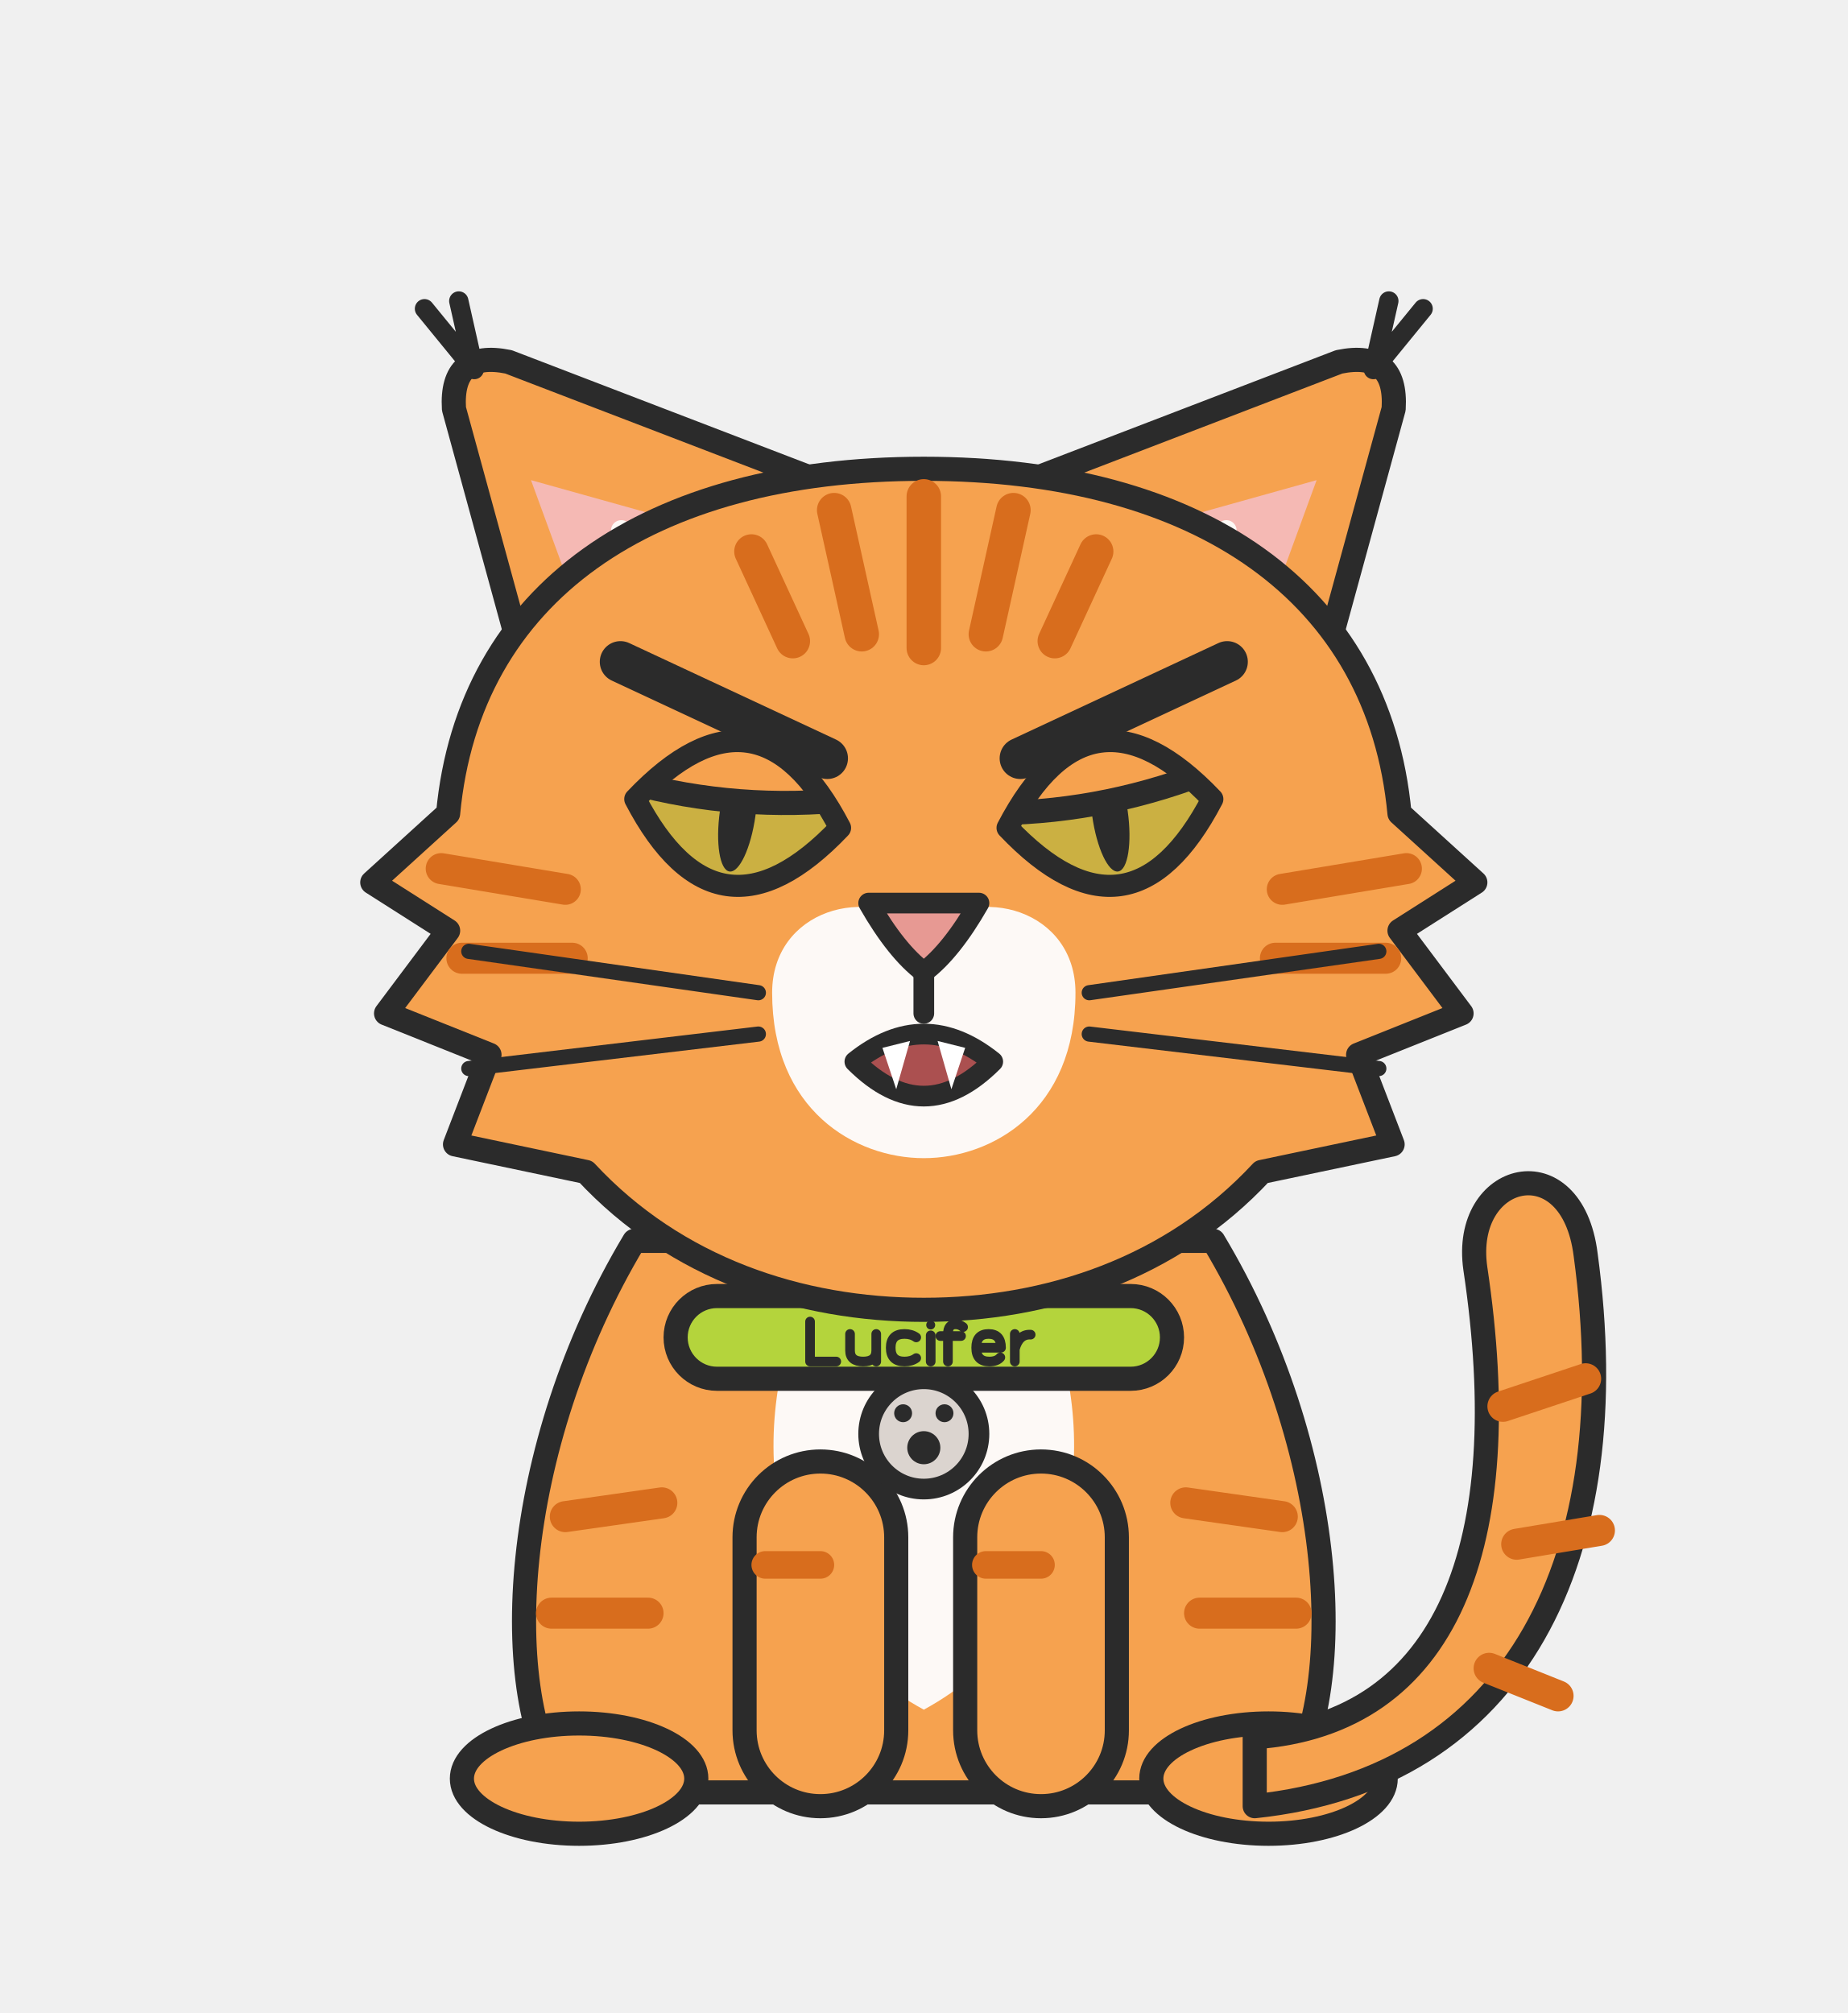
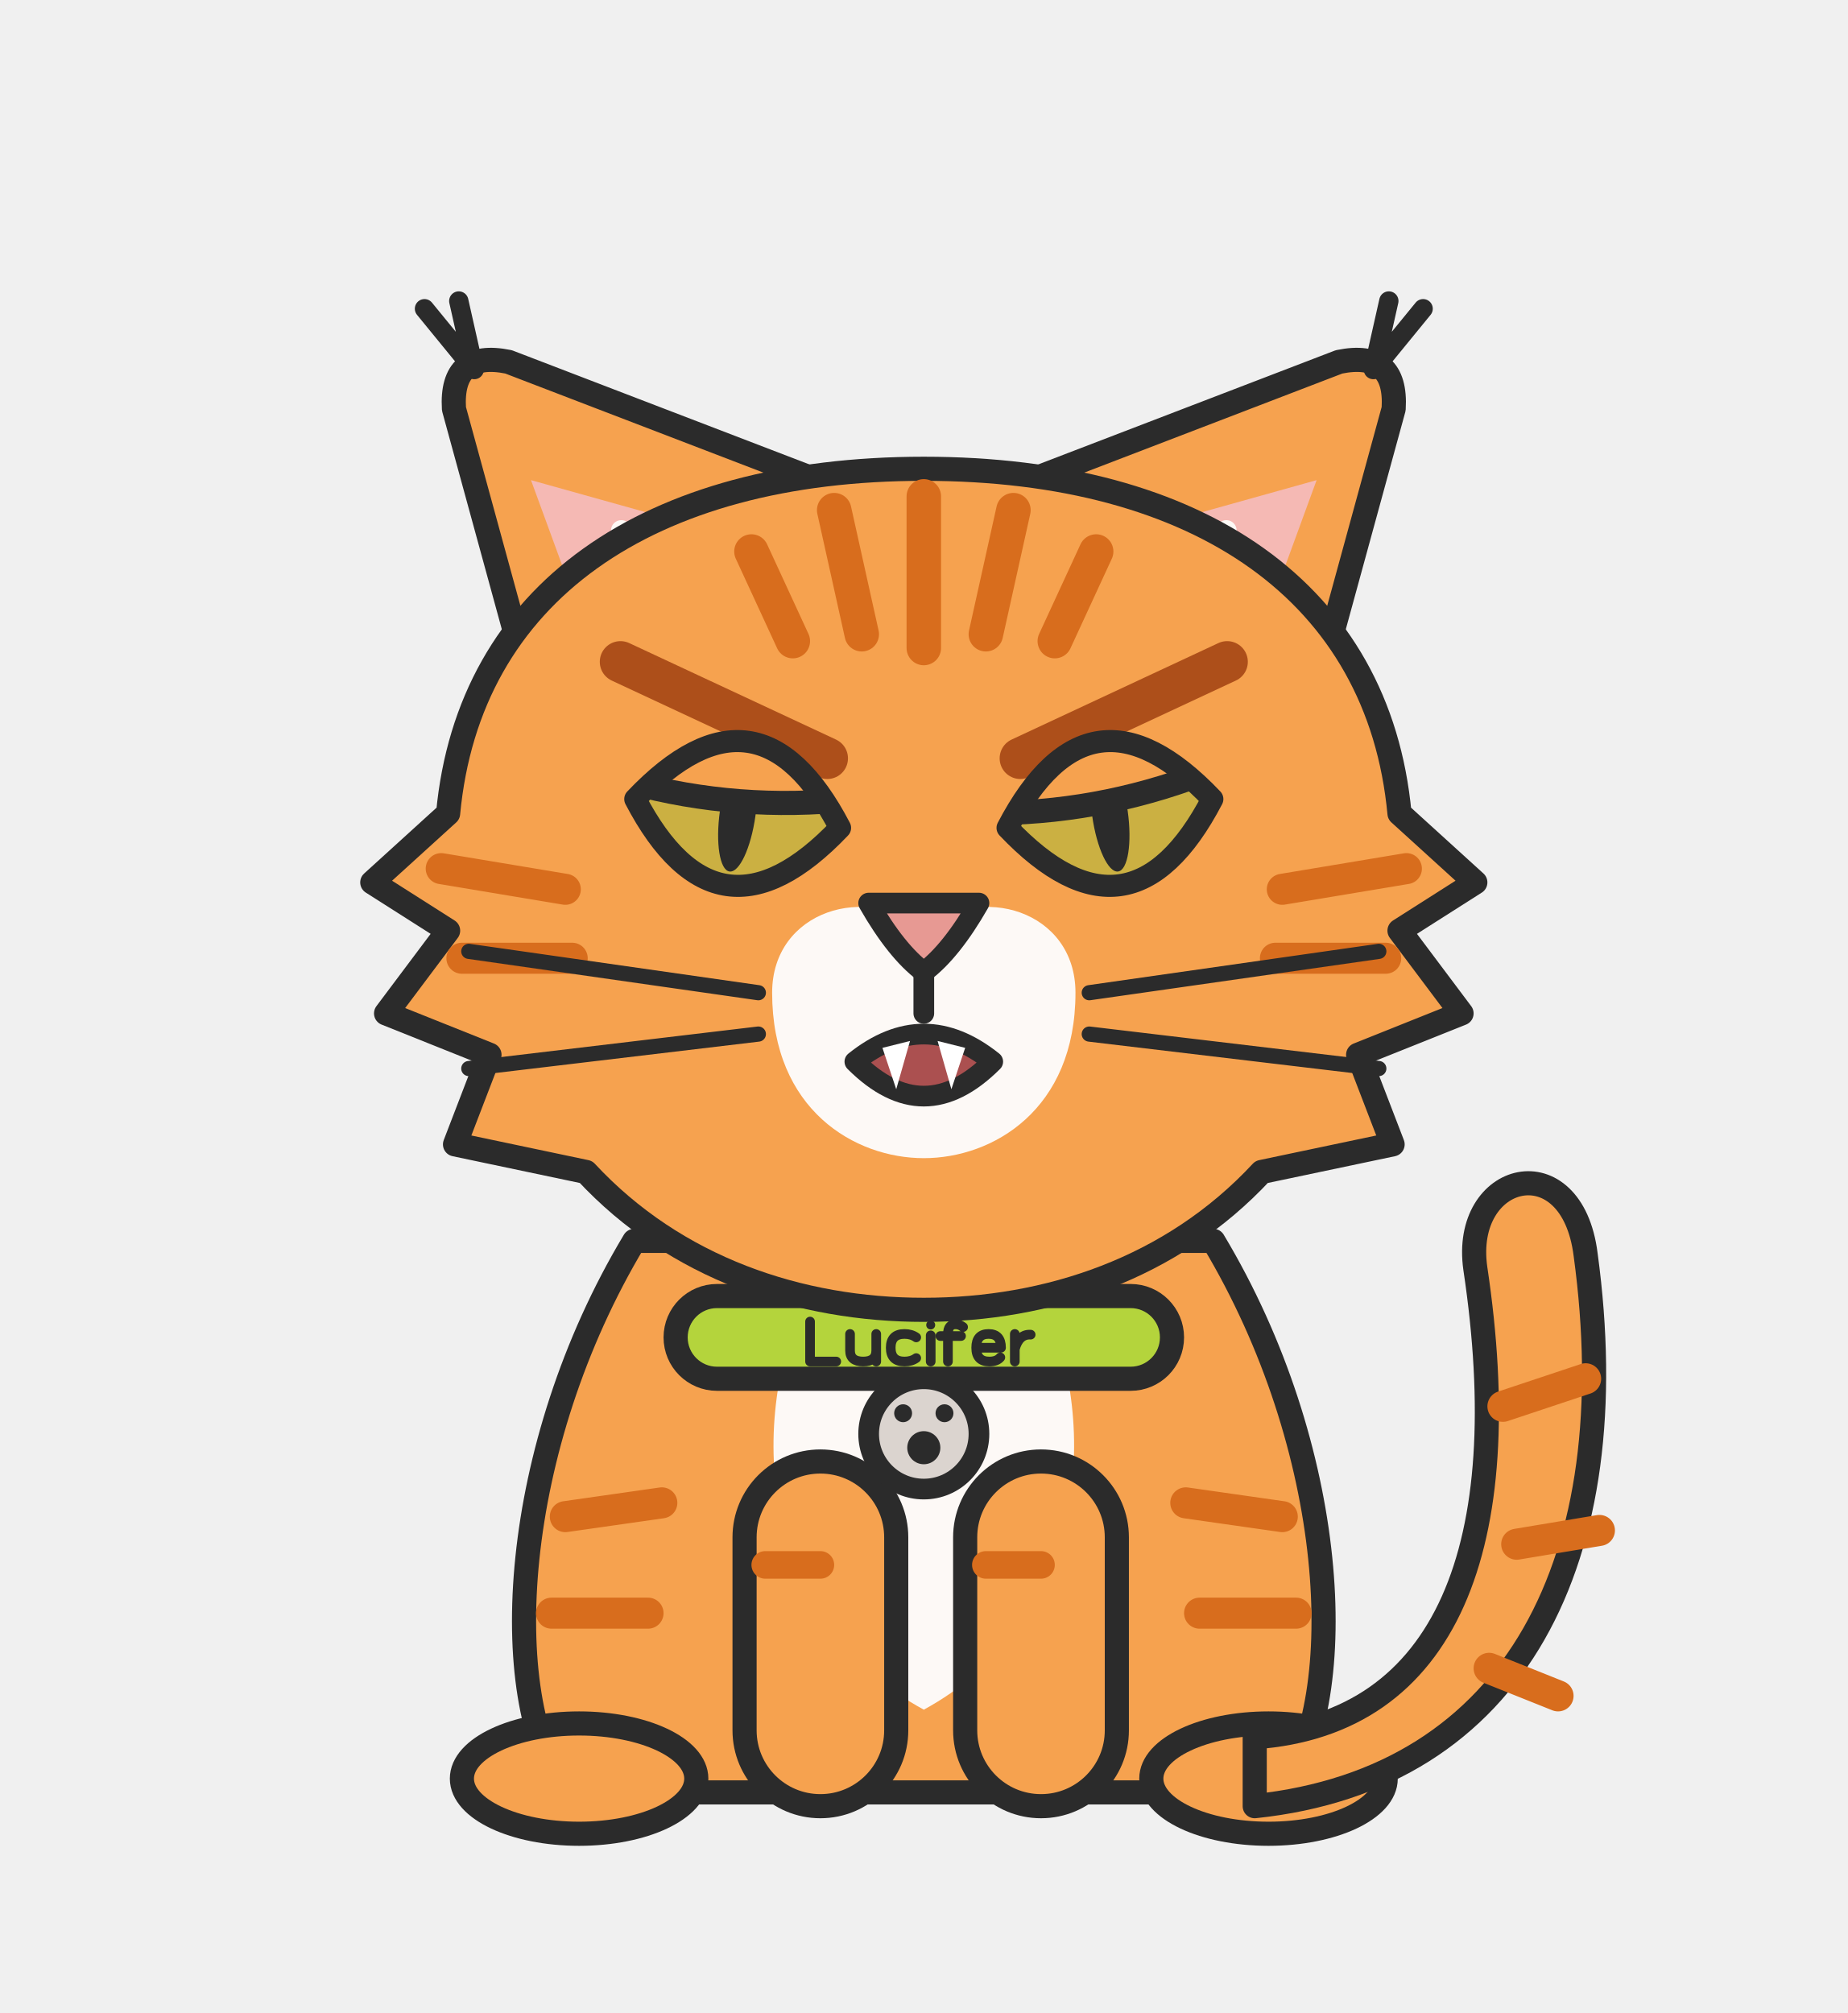
<svg xmlns="http://www.w3.org/2000/svg" viewBox="-14 -14 268 292" width="536" height="584">
  <path d="M78 166 C60 196 58 232 68 246 L172 246 C182 232 180 196 162 166 Z" fill="#F6A24F" stroke="#2B2B2B" stroke-width="3.5" stroke-linejoin="round" stroke-linecap="round" />
  <path d="M102 176 C94 196 98 222 120 234 C142 222 146 196 138 176 Z" fill="#FDF9F6" />
  <path d="M68 206 L82 204" fill="none" stroke="#D86D1D" stroke-width="4.5" stroke-linecap="round" stroke-linejoin="round" />
  <path d="M66 220 L80 220" fill="none" stroke="#D86D1D" stroke-width="4.5" stroke-linecap="round" stroke-linejoin="round" />
  <path d="M172 206 L158 204" fill="none" stroke="#D86D1D" stroke-width="4.5" stroke-linecap="round" stroke-linejoin="round" />
  <path d="M174 220 L160 220" fill="none" stroke="#D86D1D" stroke-width="4.5" stroke-linecap="round" stroke-linejoin="round" />
  <ellipse cx="70" cy="244" rx="17" ry="8" fill="#F6A24F" stroke="#2B2B2B" stroke-width="3.5" stroke-linejoin="round" stroke-linecap="round" />
  <ellipse cx="170" cy="244" rx="17" ry="8" fill="#F6A24F" stroke="#2B2B2B" stroke-width="3.5" stroke-linejoin="round" stroke-linecap="round" />
  <rect x="94" y="198" width="22" height="50" rx="11" fill="#F6A24F" stroke="#2B2B2B" stroke-width="3.5" stroke-linejoin="round" stroke-linecap="round" />
  <path d="M97 213 L105 213" fill="none" stroke="#D86D1D" stroke-width="4" stroke-linecap="round" stroke-linejoin="round" />
  <rect x="126" y="198" width="22" height="50" rx="11" fill="#F6A24F" stroke="#2B2B2B" stroke-width="3.5" stroke-linejoin="round" stroke-linecap="round" />
  <path d="M129 213 L137 213" fill="none" stroke="#D86D1D" stroke-width="4" stroke-linecap="round" stroke-linejoin="round" />
  <path d="M168 238 C196 236 206 210 200 170 C198 156 214 152 216 168 C222 212 206 244 168 248 Z" fill="#F6A24F" stroke="#2B2B2B" stroke-width="3.5" stroke-linejoin="round" stroke-linecap="round" />
  <path d="M204 190 L216 186 M206 210 L218 208 M202 228 L212 232" fill="none" stroke="#D86D1D" stroke-width="4.5" stroke-linecap="round" stroke-linejoin="round" />
  <rect x="84.0" y="174" width="72" height="12" rx="6" fill="#B4D43C" stroke="#2B2B2B" stroke-width="3.5" stroke-linejoin="round" stroke-linecap="round" />
  <g fill="none" stroke="#2B2B2B" stroke-width="1.4" stroke-linecap="round" stroke-linejoin="round">
    <path d="M103.5 177.7 L103.5 183.5 L107.3 183.5" />
    <path d="M109.3 179.5 L109.3 181.9 Q109.3 183.5 111.2 183.5 Q113.1 183.5 113.1 181.9 M113.1 179.5 L113.1 183.5" />
    <path d="M118.9 180 Q118.2 179.5 117.2 179.5 Q115.2 179.5 115.2 181.5 Q115.2 183.5 117.2 183.5 Q118.2 183.5 118.9 183" />
    <path d="M121 179.7 L121 183.5" />
    <circle cx="121" cy="178.2" r="0.65" fill="#2B2B2B" stroke="none" />
    <path d="M125.7 178.5 Q125.2 178.1 124.6 178.1 Q123.5 178.1 123.5 179.5 L123.5 183.5 M122.4 179.8 L125.4 179.8" />
    <path d="M127.6 181.5 L131.2 181.5 Q131.2 179.5 129.4 179.5 Q127.6 179.5 127.6 181.5 Q127.6 183.5 129.5 183.5 Q130.6 183.5 131.1 182.9" />
    <path d="M133.2 179.5 L133.2 183.5 M133.2 181.7 Q133.8 179.5 135.5 179.6" />
  </g>
  <circle cx="120" cy="194" r="8" fill="#DBD4CF" stroke="#2B2B2B" stroke-width="3" stroke-linejoin="round" stroke-linecap="round" />
  <circle cx="120" cy="196" r="2.4" fill="#2B2B2B" />
  <circle cx="117" cy="191" r="1.3" fill="#2B2B2B" />
  <circle cx="123" cy="191" r="1.3" fill="#2B2B2B" />
  <g transform="translate(20 0)">
    <g transform="rotate(24 133 80) translate(0 8)">
      <path d="M162 98 L151 26 Q148 18 141 23 L104 60 Z" fill="#F6A24F" stroke="#2B2B2B" stroke-width="3.5" stroke-linejoin="round" stroke-linecap="round" />
      <path d="M148 84 L145 40 L116 64 Z" fill="#F5B9B4" />
      <path d="M138 74 L144 58 M130 70 L136 52" fill="none" stroke="#FDF9F6" stroke-width="3" stroke-linecap="round" stroke-linejoin="round" />
      <path d="M146 22 L149 11 M146 22 L144 12" fill="none" stroke="#2B2B2B" stroke-width="2.8" stroke-linecap="round" stroke-linejoin="round" />
    </g>
    <g transform="rotate(-24 67 80) translate(0 8)">
      <path d="M38 98 L49 26 Q52 18 59 23 L96 60 Z" fill="#F6A24F" stroke="#2B2B2B" stroke-width="3.5" stroke-linejoin="round" stroke-linecap="round" />
      <path d="M52 84 L55 40 L84 64 Z" fill="#F5B9B4" />
      <path d="M62 74 L56 58 M70 70 L64 52" fill="none" stroke="#FDF9F6" stroke-width="3" stroke-linecap="round" stroke-linejoin="round" />
      <path d="M54 22 L51 11 M54 22 L56 12" fill="none" stroke="#2B2B2B" stroke-width="2.8" stroke-linecap="round" stroke-linejoin="round" />
    </g>
    <path d="M100 54 C140 54 166 72 169 104 L180 114 L169 121 L178 133 L163 139 L168 152 L149 156 C136 170 118 176 100 176 C82 176 64 170 51 156 L32 152 L37 139 L22 133 L31 121 L20 114 L31 104 C34 72 60 54 100 54 Z" fill="#F6A24F" stroke="#2B2B2B" stroke-width="3.5" stroke-linejoin="round" stroke-linecap="round" />
    <path d="M100 58 L100 80" fill="none" stroke="#D86D1D" stroke-width="5" stroke-linecap="round" stroke-linejoin="round" />
    <path d="M87 60 L91 78" fill="none" stroke="#D86D1D" stroke-width="5" stroke-linecap="round" stroke-linejoin="round" />
    <path d="M113 60 L109 78" fill="none" stroke="#D86D1D" stroke-width="5" stroke-linecap="round" stroke-linejoin="round" />
    <path d="M75 66 L81 79" fill="none" stroke="#D86D1D" stroke-width="5" stroke-linecap="round" stroke-linejoin="round" />
    <path d="M125 66 L119 79" fill="none" stroke="#D86D1D" stroke-width="5" stroke-linecap="round" stroke-linejoin="round" />
    <path d="M30 112 L48 115" fill="none" stroke="#D86D1D" stroke-width="4.5" stroke-linecap="round" stroke-linejoin="round" />
    <path d="M33 125 L49 125" fill="none" stroke="#D86D1D" stroke-width="4.5" stroke-linecap="round" stroke-linejoin="round" />
    <path d="M170 112 L152 115" fill="none" stroke="#D86D1D" stroke-width="4.5" stroke-linecap="round" stroke-linejoin="round" />
    <path d="M167 125 L151 125" fill="none" stroke="#D86D1D" stroke-width="4.5" stroke-linecap="round" stroke-linejoin="round" />
    <path d="M78 130 C78 118 92 114 100 121 C108 114 122 118 122 130 C122 147 110 154 100 154 C90 154 78 147 78 130 Z" fill="#FDF9F6" />
-     <path d="M56 82 L86 96" fill="none" stroke="#2B2B2B" stroke-width="6" stroke-linecap="round" stroke-linejoin="round" />
-     <path d="M144 82 L114 96" fill="none" stroke="#2B2B2B" stroke-width="6" stroke-linecap="round" stroke-linejoin="round" />
+     <path d="M56 82 L86 96" fill="none" stroke="#AD4F1A" stroke-width="6" stroke-linecap="round" stroke-linejoin="round" />
+     <path d="M144 82 L114 96" fill="none" stroke="#AD4F1A" stroke-width="6" stroke-linecap="round" stroke-linejoin="round" />
    <g transform="rotate(8 73 104)">
      <clipPath id="annoyede1">
        <path d="M58 104 Q73 83 88 104 Q73 125 58 104 Z" />
      </clipPath>
      <path d="M58 104 Q73 83 88 104 Q73 125 58 104 Z" fill="#CBB042" />
      <ellipse cx="73" cy="104" rx="2.6" ry="8.5" fill="#2B2B2B" />
      <circle cx="77" cy="101" r="2.2" fill="#FFFFFF" />
      <g clip-path="url(#annoyede1)">
        <rect x="56" y="90" width="34" height="10.7" fill="#F6A24F" />
        <path d="M57 101.7 Q73 103.7 89 99.7" fill="none" stroke="#2B2B2B" stroke-width="3.5" stroke-linecap="round" stroke-linejoin="round" />
      </g>
      <path d="M58 104 Q73 83 88 104 Q73 125 58 104 Z" fill="none" stroke="#2B2B2B" stroke-width="3.2" stroke-linejoin="round" stroke-linecap="round" />
    </g>
    <g transform="rotate(-8 127 104)">
      <clipPath id="annoyede2">
        <path d="M112 104 Q127 83 142 104 Q127 125 112 104 Z" />
      </clipPath>
      <path d="M112 104 Q127 83 142 104 Q127 125 112 104 Z" fill="#CBB042" />
      <ellipse cx="127" cy="104" rx="2.6" ry="8.5" fill="#2B2B2B" />
      <circle cx="131" cy="101" r="2.2" fill="#FFFFFF" />
      <g clip-path="url(#annoyede2)">
        <rect x="110" y="90" width="34" height="10.7" fill="#F6A24F" />
        <path d="M111 101.7 Q127 103.7 143 99.7" fill="none" stroke="#2B2B2B" stroke-width="3.5" stroke-linecap="round" stroke-linejoin="round" />
      </g>
      <path d="M112 104 Q127 83 142 104 Q127 125 112 104 Z" fill="none" stroke="#2B2B2B" stroke-width="3.2" stroke-linejoin="round" stroke-linecap="round" />
    </g>
    <path d="M92 117 L108 117 Q104 124 100 127 Q96 124 92 117 Z" fill="#E79993" stroke="#2B2B2B" stroke-width="3" stroke-linejoin="round" />
    <path d="M100 127 L100 133" fill="none" stroke="#2B2B2B" stroke-width="3" stroke-linecap="round" stroke-linejoin="round" />
    <path d="M90 140 Q100 132 110 140 Q100 150 90 140 Z" fill="#AB5050" stroke="#2B2B2B" stroke-width="3" stroke-linejoin="round" />
    <path d="M94 138 L96 144 L98 137 Z" fill="#FFFFFF" />
    <path d="M106 138 L104 144 L102 137 Z" fill="#FFFFFF" />
    <path d="M76 130 L34 124" fill="none" stroke="#2B2B2B" stroke-width="2.2" stroke-linecap="round" stroke-linejoin="round" />
    <path d="M124 130 L166 124" fill="none" stroke="#2B2B2B" stroke-width="2.2" stroke-linecap="round" stroke-linejoin="round" />
    <path d="M76 136 L34 141" fill="none" stroke="#2B2B2B" stroke-width="2.2" stroke-linecap="round" stroke-linejoin="round" />
    <path d="M124 136 L166 141" fill="none" stroke="#2B2B2B" stroke-width="2.2" stroke-linecap="round" stroke-linejoin="round" />
  </g>
</svg>
